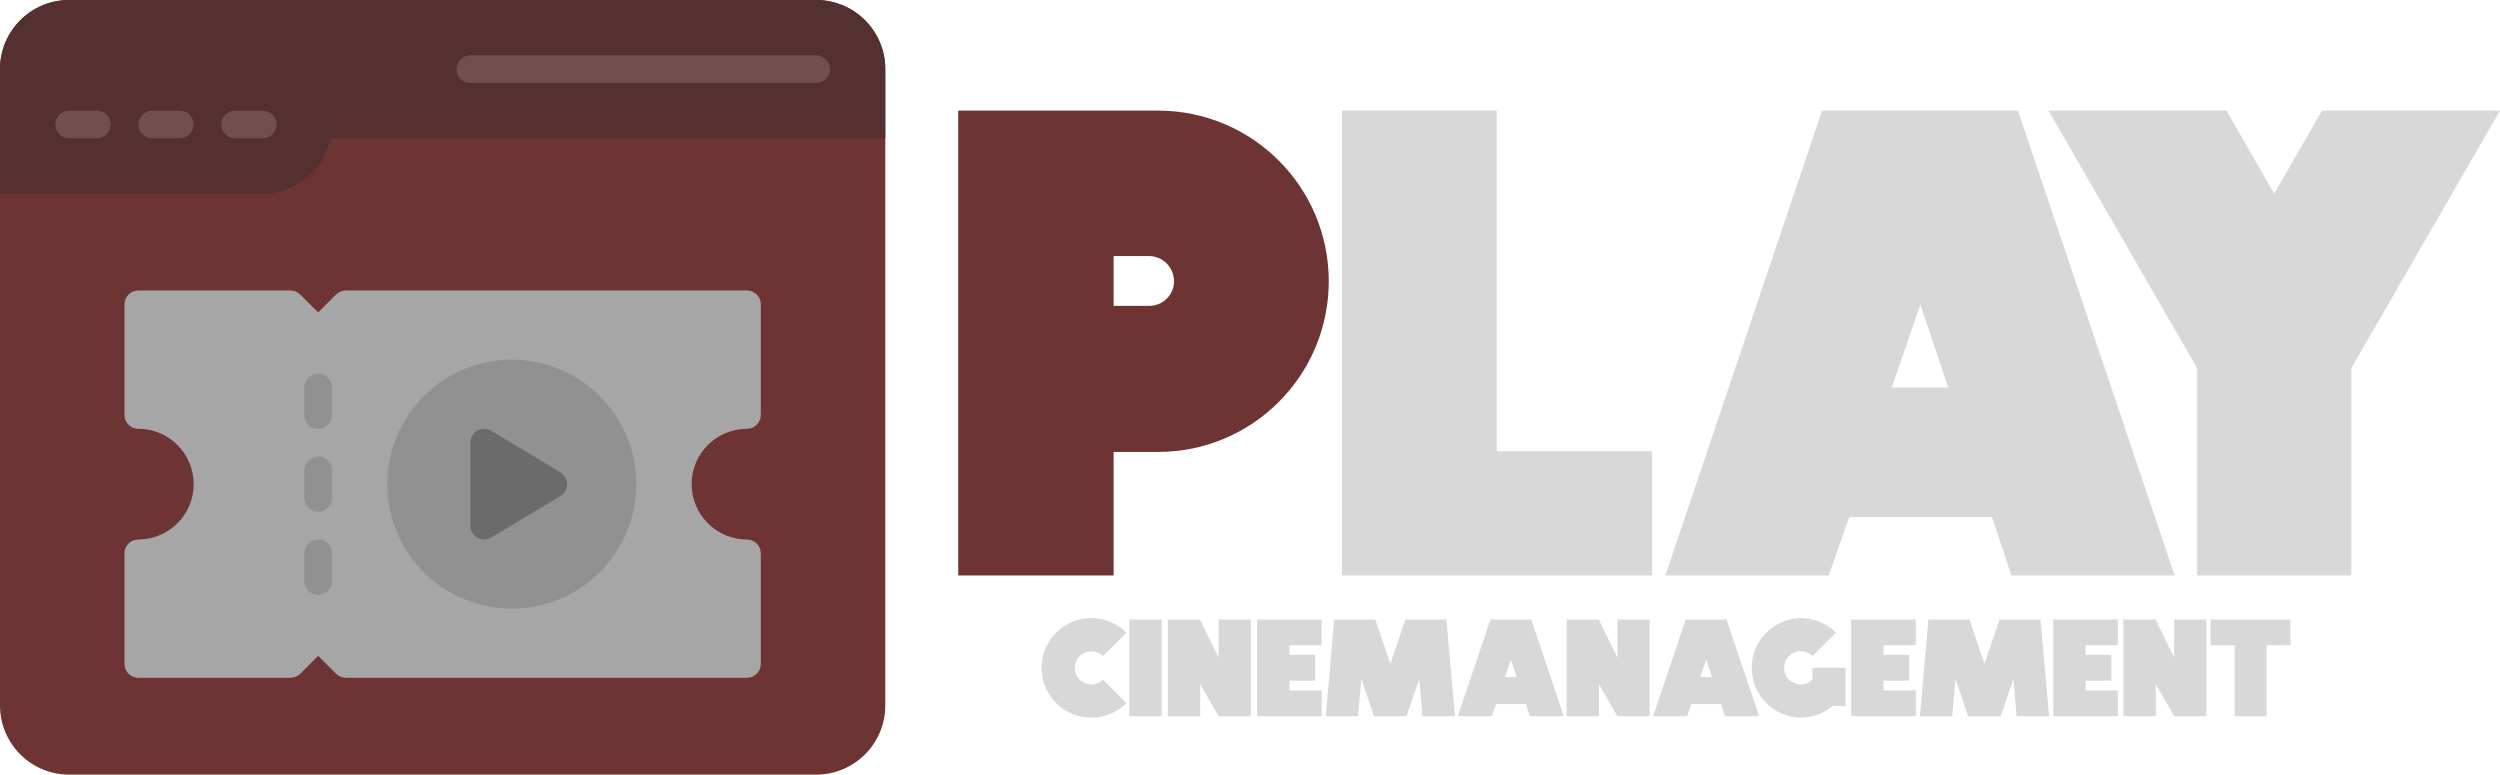
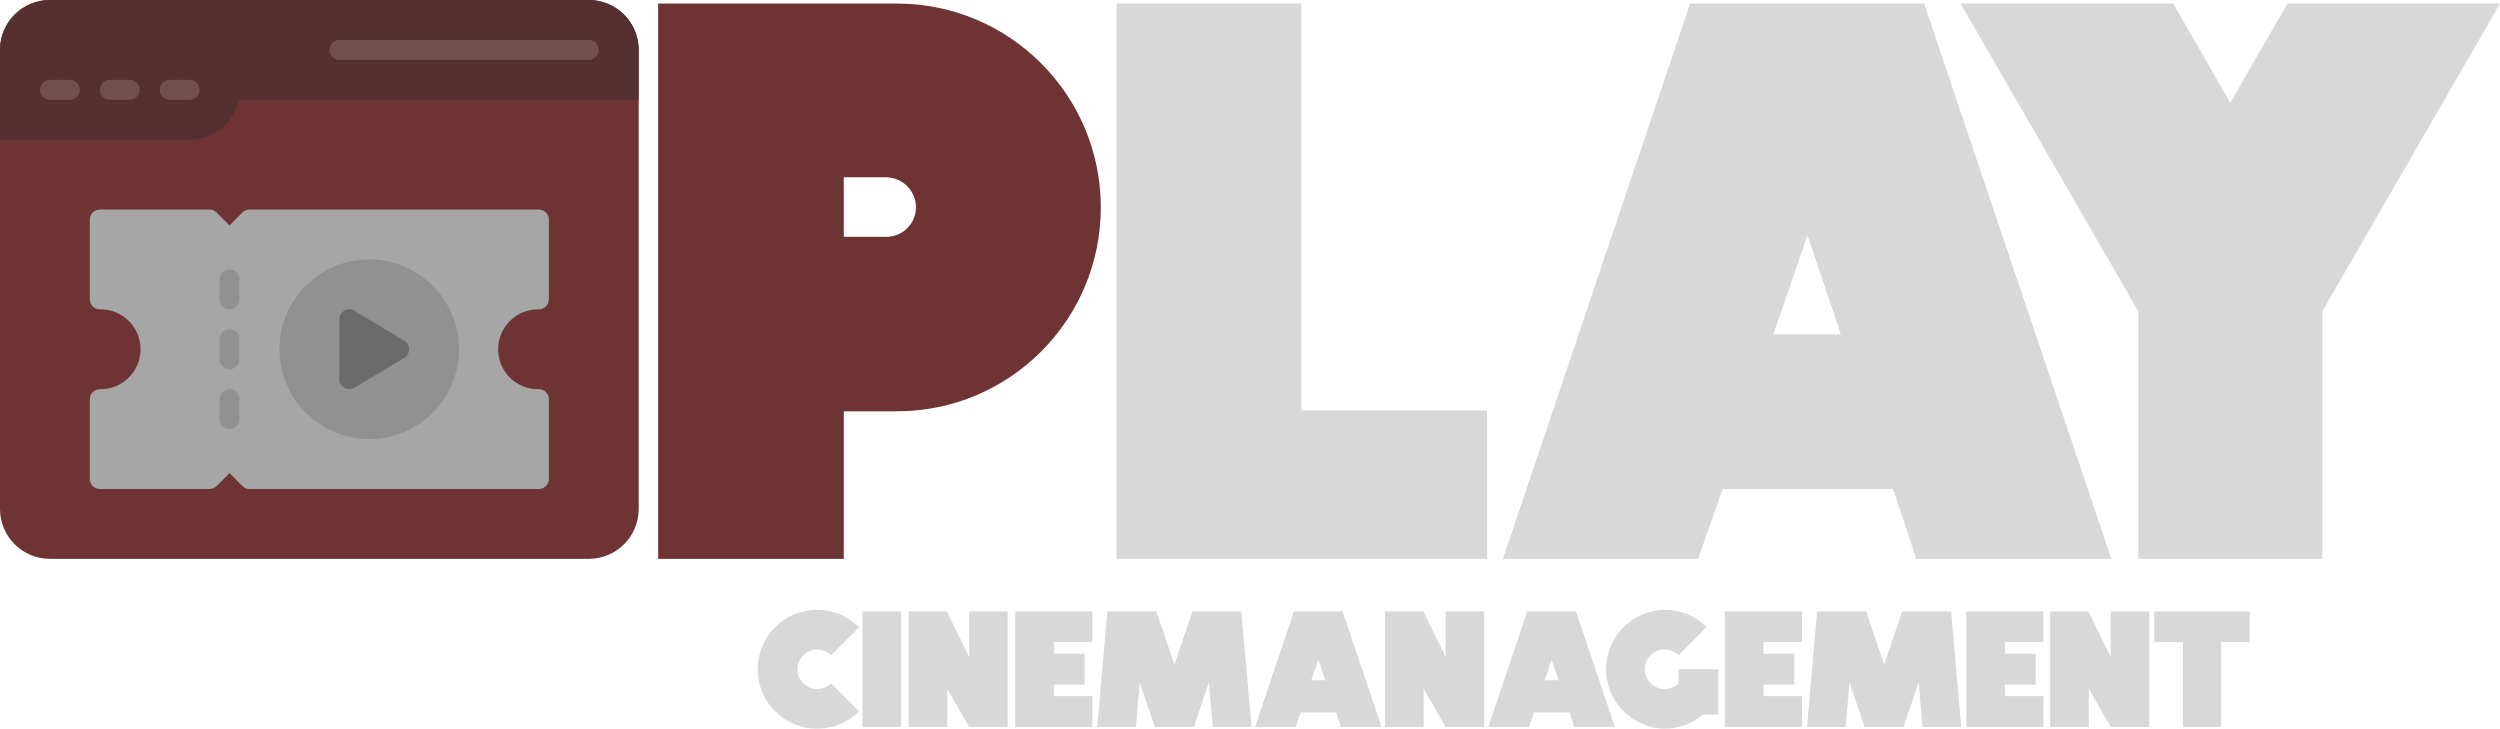
- <svg xmlns="http://www.w3.org/2000/svg" id="Layer_1" data-name="Layer 1" viewBox="0 0 180.731 56">
+ <svg xmlns="http://www.w3.org/2000/svg" id="Layer_1" data-name="Layer 1" viewBox="0 0 151.287 44.096">
  <defs>
    <style>.cls-1{fill:#6e3333;}.cls-2{fill:#543030;}.cls-3{fill:#704f4f;}.cls-4{fill:#a6a6a6;}.cls-5{fill:#919191;}.cls-6{fill:#6b6b6b;}.cls-7{fill:#d8d8d8;}</style>
  </defs>
  <g id="Website">
-     <rect class="cls-1" width="64" height="56" rx="5" />
-     <path class="cls-2" d="M66,20H12a5,5,0,0,0-5,5v9H26a5.008,5.008,0,0,0,4.9-4H71V25A5,5,0,0,0,66,20Z" transform="translate(-7 -20)" />
-     <path class="cls-3" d="M14,30H12a1,1,0,0,1,0-2h2a1,1,0,0,1,0,2Z" transform="translate(-7 -20)" />
-     <path class="cls-3" d="M20,30H18a1,1,0,0,1,0-2h2a1,1,0,0,1,0,2Z" transform="translate(-7 -20)" />
-     <path class="cls-3" d="M26,30H24a1,1,0,0,1,0-2h2a1,1,0,0,1,0,2Z" transform="translate(-7 -20)" />
-     <path class="cls-3" d="M66,26H41a1,1,0,0,1,0-2H66a1,1,0,0,1,0,2Z" transform="translate(-7 -20)" />
-     <path class="cls-4" d="M61,51a1,1,0,0,0,1-1V42a1,1,0,0,0-1-1H32a1,1,0,0,0-.707.293L30,42.586l-1.293-1.293A1,1,0,0,0,28,41H17a1,1,0,0,0-1,1v8a1,1,0,0,0,1,1,4,4,0,0,1,0,8,1,1,0,0,0-1,1v8a1,1,0,0,0,1,1H28a1,1,0,0,0,.707-.293L30,67.414l1.293,1.293A1,1,0,0,0,32,69H61a1,1,0,0,0,1-1V60a1,1,0,0,0-1-1,4,4,0,0,1,0-8Z" transform="translate(-7 -20)" />
-     <path class="cls-5" d="M30,57a1,1,0,0,1-1-1V54a1,1,0,0,1,2,0v2A1,1,0,0,1,30,57Z" transform="translate(-7 -20)" />
-     <path class="cls-5" d="M30,63a1,1,0,0,1-1-1V60a1,1,0,0,1,2,0v2A1,1,0,0,1,30,63Z" transform="translate(-7 -20)" />
-     <circle class="cls-5" cx="37" cy="35" r="9" />
-     <path class="cls-5" d="M30,51a1,1,0,0,1-1-1V48a1,1,0,0,1,2,0v2A1,1,0,0,1,30,51Z" transform="translate(-7 -20)" />
-     <path class="cls-6" d="M47.515,54.143l-5-3A1,1,0,0,0,41,52v6a1,1,0,0,0,1.515.857l5-3a1,1,0,0,0,0-1.714Z" transform="translate(-7 -20)" />
+     <rect class="cls-1" width="38.65" height="33.818" rx="3.019" />
+     <path class="cls-2" d="M72.074,27.781h-32.61a3.02,3.02,0,0,0-3.02,3.019v5.435H47.919A3.024,3.024,0,0,0,50.878,33.82H75.094v-3.02A3.02,3.02,0,0,0,72.074,27.781Z" transform="translate(-36.4444 -27.7813)" />
+     <path class="cls-3" d="M40.672,33.82H39.464a.604.604,0,0,1,0-1.208h1.208a.604.604,0,1,1,0,1.208Z" transform="translate(-36.4444 -27.7813)" />
+     <path class="cls-3" d="M44.295,33.82H43.087a.604.604,0,0,1,0-1.208h1.208a.604.604,0,0,1,0,1.208Z" transform="translate(-36.4444 -27.7813)" />
+     <path class="cls-3" d="M47.919,33.82H46.711a.604.604,0,1,1,0-1.208h1.208a.604.604,0,1,1,0,1.208Z" transform="translate(-36.4444 -27.7813)" />
+     <path class="cls-3" d="M72.074,31.405H56.977a.604.604,0,1,1,0-1.208H72.074a.604.604,0,0,1,0,1.208Z" transform="translate(-36.4444 -27.7813)" />
+     <path class="cls-4" d="M69.055,46.502a.604.604,0,0,0,.604-.604V41.067a.604.604,0,0,0-.604-.604H51.542a.604.604,0,0,0-.427.177l-.781.781-.781-.781a.604.604,0,0,0-.427-.177H42.483a.604.604,0,0,0-.604.604v4.831a.604.604,0,0,0,.604.604,2.416,2.416,0,1,1,0,4.831.604.604,0,0,0-.604.604v4.831a.604.604,0,0,0,.604.604h6.643a.604.604,0,0,0,.427-.177l.781-.781.781.781a.604.604,0,0,0,.427.177h17.513a.604.604,0,0,0,.604-.604V51.937a.604.604,0,0,0-.604-.604,2.416,2.416,0,1,1,0-4.831Z" transform="translate(-36.4444 -27.7813)" />
+     <path class="cls-5" d="M50.334,50.126a.604.604,0,0,1-.604-.604V48.314a.604.604,0,1,1,1.208,0v1.208A.604.604,0,0,1,50.334,50.126Z" transform="translate(-36.4444 -27.7813)" />
+     <path class="cls-5" d="M50.334,53.749a.604.604,0,0,1-.604-.604V51.937a.604.604,0,1,1,1.208,0V53.145A.604.604,0,0,1,50.334,53.749Z" transform="translate(-36.4444 -27.7813)" />
+     <circle class="cls-5" cx="22.344" cy="21.136" r="5.435" />
+     <path class="cls-5" d="M50.334,46.502a.604.604,0,0,1-.604-.604V44.691a.604.604,0,0,1,1.208,0v1.208A.604.604,0,0,1,50.334,46.502Z" transform="translate(-36.4444 -27.7813)" />
+     <path class="cls-6" d="M60.911,48.4l-3.02-1.812a.604.604,0,0,0-.915.518V50.73a.604.604,0,0,0,.915.517l3.02-1.812a.604.604,0,0,0,0-1.035Z" transform="translate(-36.4444 -27.7813)" />
  </g>
-   <path class="cls-1" d="M76.272,27.997H90.722a12.337,12.337,0,0,1,0,24.674H87.506V61.6H76.272ZM87.506,38.51v3.6H90.05a1.783,1.783,0,0,0,1.824-1.776A1.823,1.823,0,0,0,90.05,38.51Z" transform="translate(-7 -20)" />
-   <path class="cls-7" d="M104.016,27.997H115.202V52.623h11.232V61.6h-22.418Z" transform="translate(-7 -20)" />
-   <path class="cls-7" d="M152.883,27.997,164.212,61.6H152.403l-1.393-4.225H140.689L139.202,61.6H127.392l11.329-33.602Zm-5.04,20.018-2.017-6.001-2.064,6.001Z" transform="translate(-7 -20)" />
-   <path class="cls-7" d="M187.731,27.997,176.978,46.623V61.6H165.842V46.623L155.089,27.997H167.954l3.456,6,3.457-6Z" transform="translate(-7 -20)" />
-   <path class="cls-7" d="M85.886,64.682A3.598,3.598,0,0,1,88.434,65.74L86.735,67.43a1.197,1.197,0,1,0-.85,2.049,1.16,1.16,0,0,0,.85-.35l1.699,1.699a3.598,3.598,0,1,1-2.549-6.146Z" transform="translate(-7 -20)" />
-   <path class="cls-7" d="M88.638,64.781h2.339v6.996H88.638Z" transform="translate(-7 -20)" />
-   <path class="cls-7" d="M95.096,71.777l-1.329-2.308v2.308H91.428v-6.996H93.746l1.35,2.759V64.781h2.328v6.996Z" transform="translate(-7 -20)" />
-   <path class="cls-7" d="M97.878,64.781h4.667v1.859h-2.328V67.34h1.858V69.209h-1.858v.699h2.328v1.869h-4.667Z" transform="translate(-7 -20)" />
-   <path class="cls-7" d="M107.514,67.989l1.09-3.208h2.958l.62,6.996h-2.349l-.231-2.698-.919,2.698h-2.35l-.919-2.698-.23,2.698h-2.339l.609-6.996h2.969Z" transform="translate(-7 -20)" />
-   <path class="cls-7" d="M117.694,64.781l2.358,6.996h-2.458l-.29-.88h-2.148l-.31.88h-2.458l2.358-6.996Zm-1.049,4.168-.42-1.25-.43,1.25Z" transform="translate(-7 -20)" />
-   <path class="cls-7" d="M123.926,71.777l-1.329-2.308v2.308h-2.339v-6.996h2.318l1.35,2.759V64.781h2.328v6.996Z" transform="translate(-7 -20)" />
-   <path class="cls-7" d="M131.814,64.781l2.358,6.996h-2.458l-.29-.88h-2.148l-.311.88h-2.458l2.358-6.996Zm-1.049,4.168-.42-1.25-.43,1.25Z" transform="translate(-7 -20)" />
-   <path class="cls-7" d="M137.175,64.682a3.586,3.586,0,0,1,2.549,1.049L138.024,67.43a1.199,1.199,0,1,0,0,1.699v-.85h2.398v2.748h-.93a3.548,3.548,0,0,1-2.318.85,3.598,3.598,0,0,1,0-7.195Z" transform="translate(-7 -20)" />
-   <path class="cls-7" d="M140.827,64.781h4.667v1.859h-2.328V67.34h1.858V69.209h-1.858v.699h2.328v1.869h-4.667Z" transform="translate(-7 -20)" />
-   <path class="cls-7" d="M150.465,67.989l1.09-3.208h2.958l.62,6.996h-2.349l-.231-2.698-.919,2.698h-2.35l-.919-2.698-.23,2.698h-2.339l.609-6.996h2.969Z" transform="translate(-7 -20)" />
-   <path class="cls-7" d="M155.437,64.781h4.667v1.859h-2.328V67.34h1.858V69.209h-1.858v.699h2.328v1.869h-4.667Z" transform="translate(-7 -20)" />
-   <path class="cls-7" d="M164.176,71.777l-1.329-2.308v2.308h-2.339v-6.996h2.318l1.35,2.759V64.781h2.328v6.996Z" transform="translate(-7 -20)" />
-   <path class="cls-7" d="M170.854,66.641v5.137h-2.309V66.641h-1.739V64.781h5.777v1.859Z" transform="translate(-7 -20)" />
+   <path class="cls-1" d="M76.272,27.997H90.722a12.337,12.337,0,0,1,0,24.674H87.506V61.6H76.272ZM87.506,38.51v3.6H90.05a1.783,1.783,0,0,0,1.824-1.776A1.823,1.823,0,0,0,90.05,38.51Z" transform="translate(-36.4444 -27.7813)" />
+   <path class="cls-7" d="M104.016,27.997H115.202V52.623h11.232V61.6h-22.418Z" transform="translate(-36.4444 -27.7813)" />
+   <path class="cls-7" d="M152.883,27.997,164.212,61.6H152.403l-1.393-4.225H140.689L139.202,61.6H127.392l11.329-33.602Zm-5.04,20.018-2.017-6.001-2.064,6.001Z" transform="translate(-36.4444 -27.7813)" />
+   <path class="cls-7" d="M187.731,27.997,176.978,46.623V61.6H165.842V46.623L155.089,27.997H167.954l3.456,6,3.457-6Z" transform="translate(-36.4444 -27.7813)" />
+   <path class="cls-7" d="M85.886,64.682A3.598,3.598,0,0,1,88.434,65.74L86.735,67.43a1.197,1.197,0,1,0-.85,2.049,1.16,1.16,0,0,0,.85-.35l1.699,1.699a3.598,3.598,0,1,1-2.549-6.146Z" transform="translate(-36.4444 -27.7813)" />
+   <path class="cls-7" d="M88.638,64.781h2.339v6.996H88.638Z" transform="translate(-36.4444 -27.7813)" />
+   <path class="cls-7" d="M95.096,71.777l-1.329-2.308v2.308H91.428v-6.996H93.746l1.35,2.759V64.781h2.328v6.996Z" transform="translate(-36.4444 -27.7813)" />
+   <path class="cls-7" d="M97.878,64.781h4.667v1.859h-2.328V67.34h1.858V69.209h-1.858v.699h2.328v1.869h-4.667Z" transform="translate(-36.4444 -27.7813)" />
+   <path class="cls-7" d="M107.514,67.989l1.09-3.208h2.958l.62,6.996h-2.349l-.231-2.698-.919,2.698h-2.35l-.919-2.698-.23,2.698h-2.339l.609-6.996h2.969Z" transform="translate(-36.4444 -27.7813)" />
+   <path class="cls-7" d="M117.694,64.781l2.358,6.996h-2.458l-.29-.88h-2.148l-.31.88h-2.458l2.358-6.996Zm-1.049,4.168-.42-1.25-.43,1.25Z" transform="translate(-36.4444 -27.7813)" />
+   <path class="cls-7" d="M123.926,71.777l-1.329-2.308v2.308h-2.339v-6.996h2.318l1.35,2.759V64.781h2.328v6.996Z" transform="translate(-36.4444 -27.7813)" />
+   <path class="cls-7" d="M131.814,64.781l2.358,6.996h-2.458l-.29-.88h-2.148l-.311.88h-2.458l2.358-6.996Zm-1.049,4.168-.42-1.25-.43,1.25Z" transform="translate(-36.4444 -27.7813)" />
+   <path class="cls-7" d="M137.175,64.682a3.586,3.586,0,0,1,2.549,1.049L138.024,67.43a1.199,1.199,0,1,0,0,1.699v-.85h2.398v2.748h-.93a3.548,3.548,0,0,1-2.318.85,3.598,3.598,0,0,1,0-7.195Z" transform="translate(-36.4444 -27.7813)" />
+   <path class="cls-7" d="M140.827,64.781h4.667v1.859h-2.328V67.34h1.858V69.209h-1.858v.699h2.328v1.869h-4.667Z" transform="translate(-36.4444 -27.7813)" />
+   <path class="cls-7" d="M150.465,67.989l1.09-3.208h2.958l.62,6.996h-2.349l-.231-2.698-.919,2.698h-2.35l-.919-2.698-.23,2.698h-2.339l.609-6.996h2.969Z" transform="translate(-36.4444 -27.7813)" />
+   <path class="cls-7" d="M155.437,64.781h4.667v1.859h-2.328V67.34h1.858V69.209h-1.858v.699h2.328v1.869h-4.667Z" transform="translate(-36.4444 -27.7813)" />
+   <path class="cls-7" d="M164.176,71.777l-1.329-2.308v2.308h-2.339v-6.996h2.318l1.35,2.759V64.781h2.328v6.996Z" transform="translate(-36.4444 -27.7813)" />
+   <path class="cls-7" d="M170.854,66.641v5.137h-2.309V66.641h-1.739V64.781h5.777v1.859Z" transform="translate(-36.4444 -27.7813)" />
</svg>
